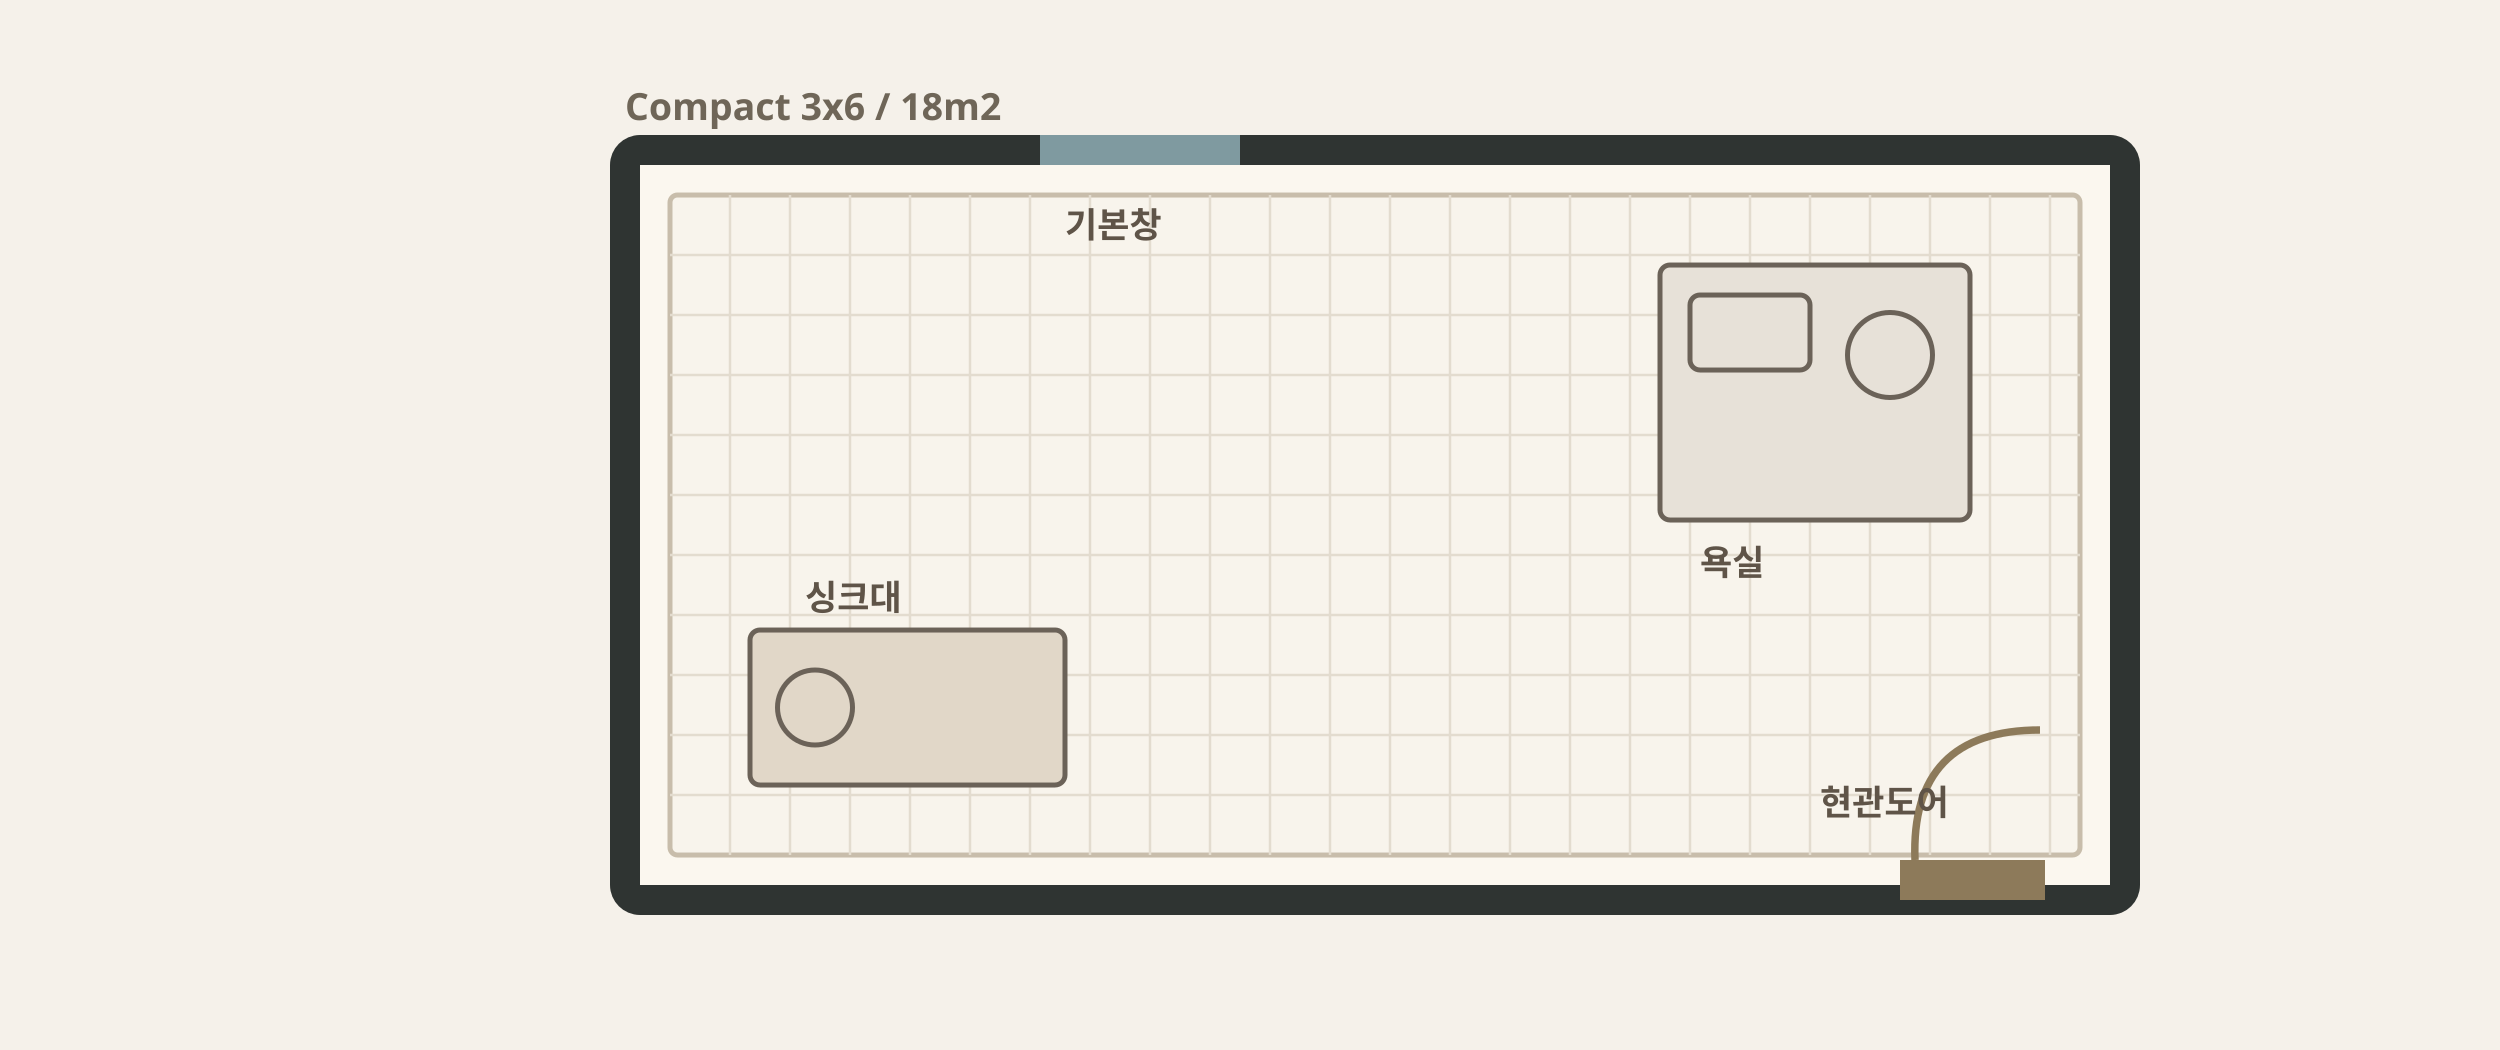
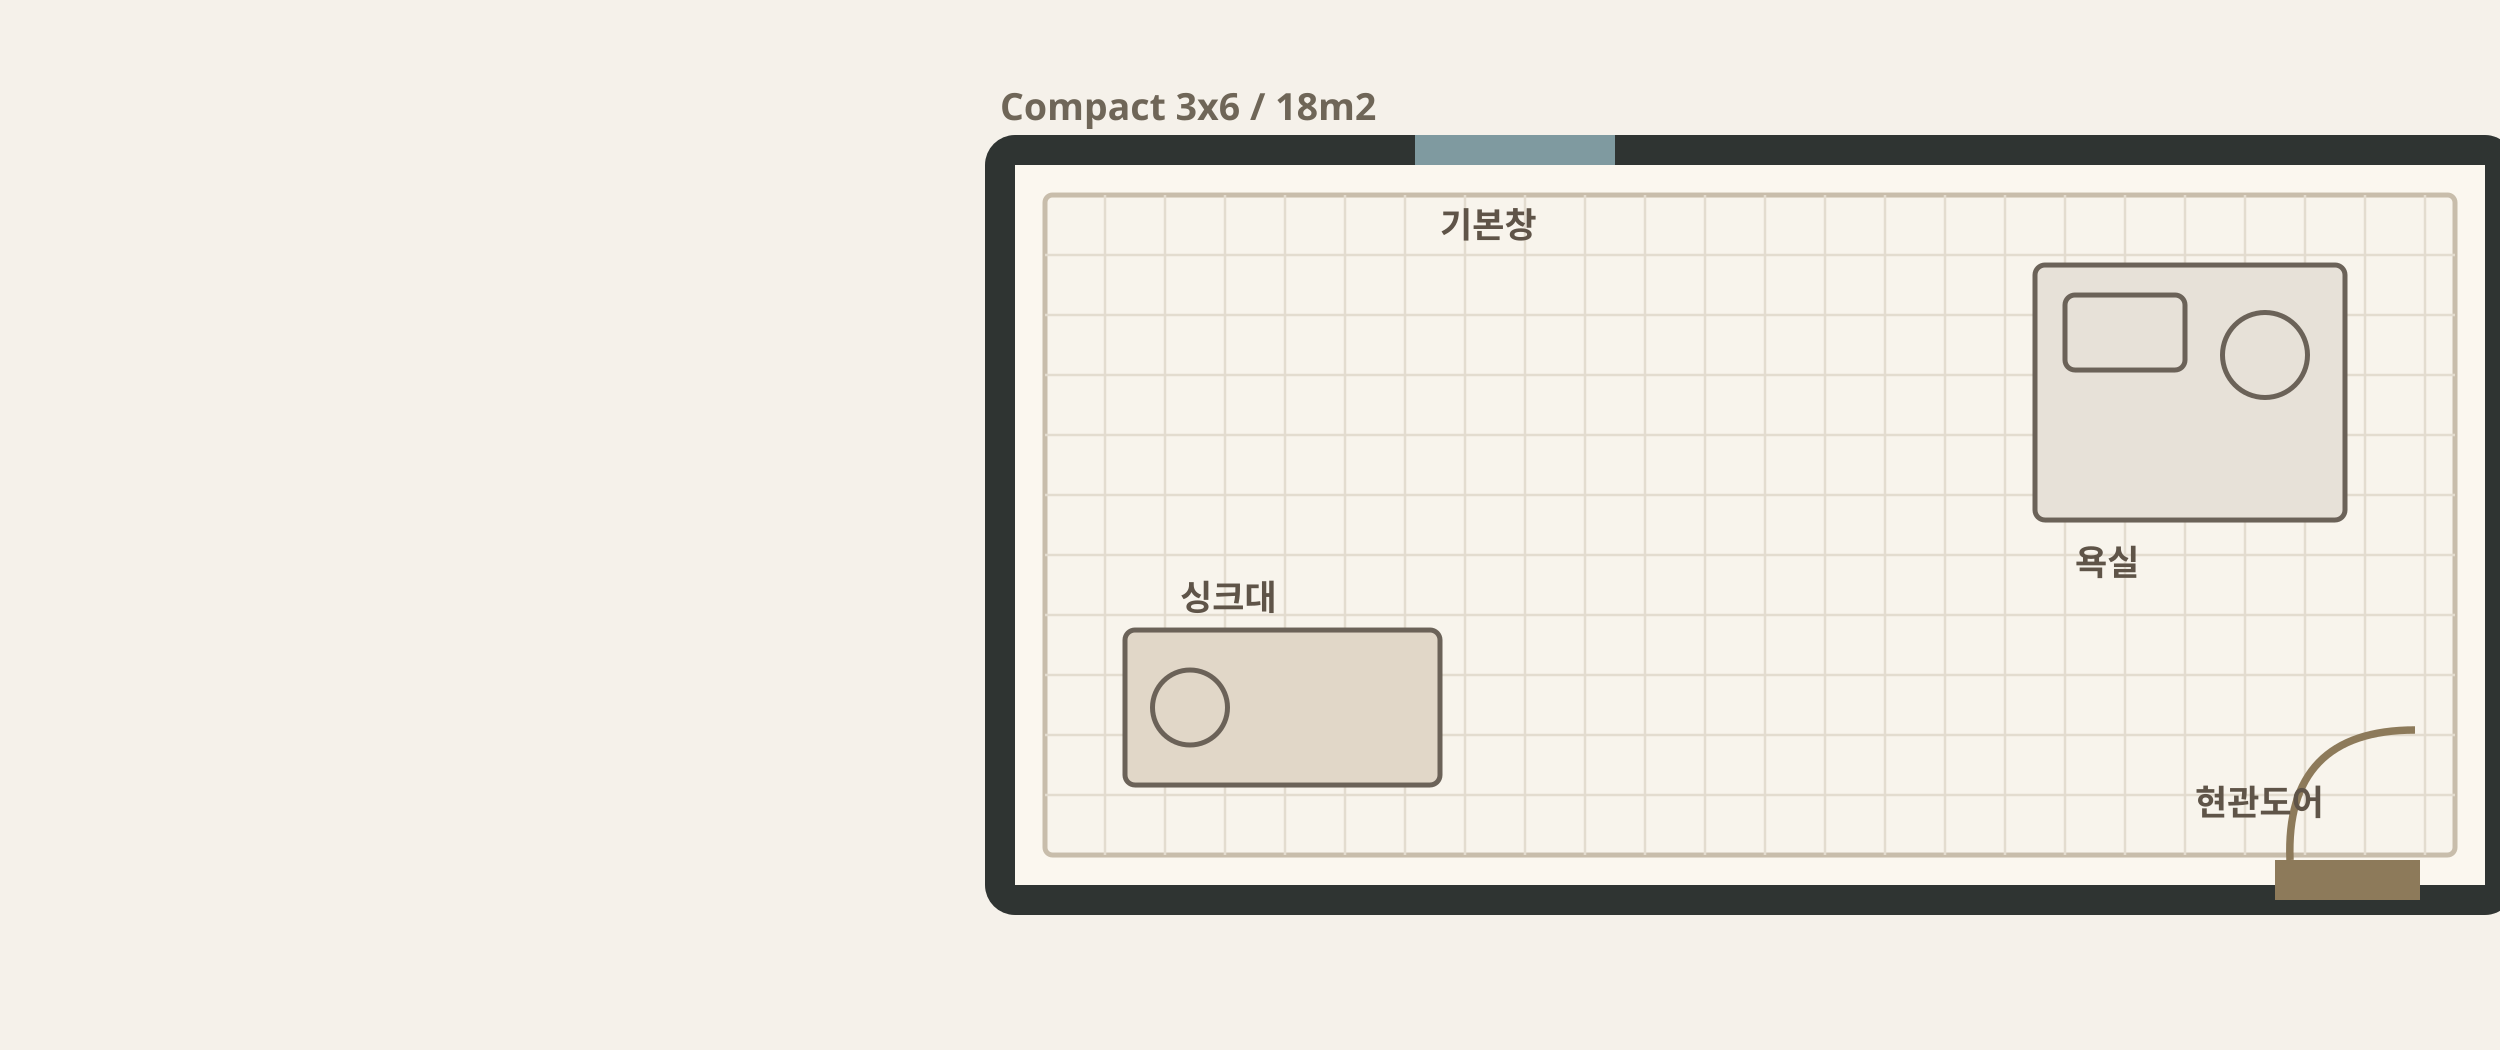
<svg xmlns="http://www.w3.org/2000/svg" width="1000" height="420" viewBox="0 0 1000 420" fill="none">
  <rect width="1000" height="420" fill="#f5f1ea" />
-   <text x="250" y="48" fill="#6f6658" font-family="sans-serif" font-size="15" font-weight="800">Compact 3x6 / 18m2</text>
-   <rect x="250" y="60" width="600" height="300" rx="6" fill="#fbf7ef" stroke="#2f3432" stroke-width="12" />
-   <rect x="268" y="78" width="564" height="264" rx="3" fill="#f8f4ec" stroke="#c8bdab" stroke-width="2" />
+   <text x="400" y="48" fill="#6f6658" font-family="sans-serif" font-size="15" font-weight="800">Compact 3x6 / 18m2</text>
+   <rect x="400" y="60" width="600" height="300" rx="6" fill="#fbf7ef" stroke="#2f3432" stroke-width="12" />
+   <rect x="418" y="78" width="564" height="264" rx="3" fill="#f8f4ec" stroke="#c8bdab" stroke-width="2" />
  <g stroke="#e3dccf" stroke-width="1">
-     <path d="M292 78V342" />
-     <path d="M316 78V342" />
-     <path d="M340 78V342" />
-     <path d="M364 78V342" />
-     <path d="M388 78V342" />
-     <path d="M412 78V342" />
-     <path d="M436 78V342" />
-     <path d="M460 78V342" />
-     <path d="M484 78V342" />
-     <path d="M508 78V342" />
-     <path d="M532 78V342" />
-     <path d="M556 78V342" />
-     <path d="M580 78V342" />
-     <path d="M604 78V342" />
-     <path d="M628 78V342" />
-     <path d="M652 78V342" />
-     <path d="M676 78V342" />
-     <path d="M700 78V342" />
-     <path d="M724 78V342" />
-     <path d="M748 78V342" />
-     <path d="M772 78V342" />
-     <path d="M796 78V342" />
-     <path d="M820 78V342" />
-     <path d="M268 102H832" />
-     <path d="M268 126H832" />
-     <path d="M268 150H832" />
-     <path d="M268 174H832" />
-     <path d="M268 198H832" />
-     <path d="M268 222H832" />
-     <path d="M268 246H832" />
-     <path d="M268 270H832" />
-     <path d="M268 294H832" />
-     <path d="M268 318H832" />
+     <path d="M442 78V342" />
+     <path d="M466 78V342" />
+     <path d="M490 78V342" />
+     <path d="M514 78V342" />
+     <path d="M538 78V342" />
+     <path d="M562 78V342" />
+     <path d="M586 78V342" />
+     <path d="M610 78V342" />
+     <path d="M634 78V342" />
+     <path d="M658 78V342" />
+     <path d="M682 78V342" />
+     <path d="M706 78V342" />
+     <path d="M730 78V342" />
+     <path d="M754 78V342" />
+     <path d="M778 78V342" />
+     <path d="M802 78V342" />
+     <path d="M826 78V342" />
+     <path d="M850 78V342" />
+     <path d="M874 78V342" />
+     <path d="M898 78V342" />
+     <path d="M922 78V342" />
+     <path d="M946 78V342" />
+     <path d="M970 78V342" />
+     <path d="M418 102H982" />
+     <path d="M418 126H982" />
+     <path d="M418 150H982" />
+     <path d="M418 174H982" />
+     <path d="M418 198H982" />
+     <path d="M418 222H982" />
+     <path d="M418 246H982" />
+     <path d="M418 270H982" />
+     <path d="M418 294H982" />
+     <path d="M418 318H982" />
  </g>
-   <rect x="760" y="344" width="58" height="16" fill="#8d7a5a" />
-   <path d="M766 344Q764 292 816 292" stroke="#8d7a5a" stroke-width="3" />
-   <text x="728" y="326" fill="#5f5448" font-family="sans-serif" font-size="14" font-weight="700">현관도어</text>
-   <rect x="416" y="54" width="80" height="12" fill="#7f9aa0" />
-   <text x="426" y="95" fill="#5f5448" font-family="sans-serif" font-size="14" font-weight="700">기본창</text>
-   <rect x="300" y="252" width="126" height="62" rx="4" fill="#e1d7c8" stroke="#6b6258" stroke-width="2" />
-   <circle cx="326" cy="283" r="15" stroke="#6b6258" stroke-width="2" />
-   <text x="322" y="244" fill="#5f5448" font-family="sans-serif" font-size="14" font-weight="700">싱크대</text>
-   <rect x="664" y="106" width="124" height="102" rx="4" fill="#e7e1d8" stroke="#6b6258" stroke-width="2" />
-   <circle cx="756" cy="142" r="17" stroke="#6b6258" stroke-width="2" />
-   <rect x="676" y="118" width="48" height="30" rx="4" stroke="#6b6258" stroke-width="2" />
-   <text x="680" y="230" fill="#5f5448" font-family="sans-serif" font-size="14" font-weight="700">욕실</text>
+   <rect x="910" y="344" width="58" height="16" fill="#8d7a5a" />
+   <path d="M916 344Q914 292 966 292" stroke="#8d7a5a" stroke-width="3" />
+   <text x="878" y="326" fill="#5f5448" font-family="sans-serif" font-size="14" font-weight="700">현관도어</text>
+   <rect x="566" y="54" width="80" height="12" fill="#7f9aa0" />
+   <text x="576" y="95" fill="#5f5448" font-family="sans-serif" font-size="14" font-weight="700">기본창</text>
+   <rect x="450" y="252" width="126" height="62" rx="4" fill="#e1d7c8" stroke="#6b6258" stroke-width="2" />
+   <circle cx="476" cy="283" r="15" stroke="#6b6258" stroke-width="2" />
+   <text x="472" y="244" fill="#5f5448" font-family="sans-serif" font-size="14" font-weight="700">싱크대</text>
+   <rect x="814" y="106" width="124" height="102" rx="4" fill="#e7e1d8" stroke="#6b6258" stroke-width="2" />
+   <circle cx="906" cy="142" r="17" stroke="#6b6258" stroke-width="2" />
+   <rect x="826" y="118" width="48" height="30" rx="4" stroke="#6b6258" stroke-width="2" />
+   <text x="830" y="230" fill="#5f5448" font-family="sans-serif" font-size="14" font-weight="700">욕실</text>
</svg>
